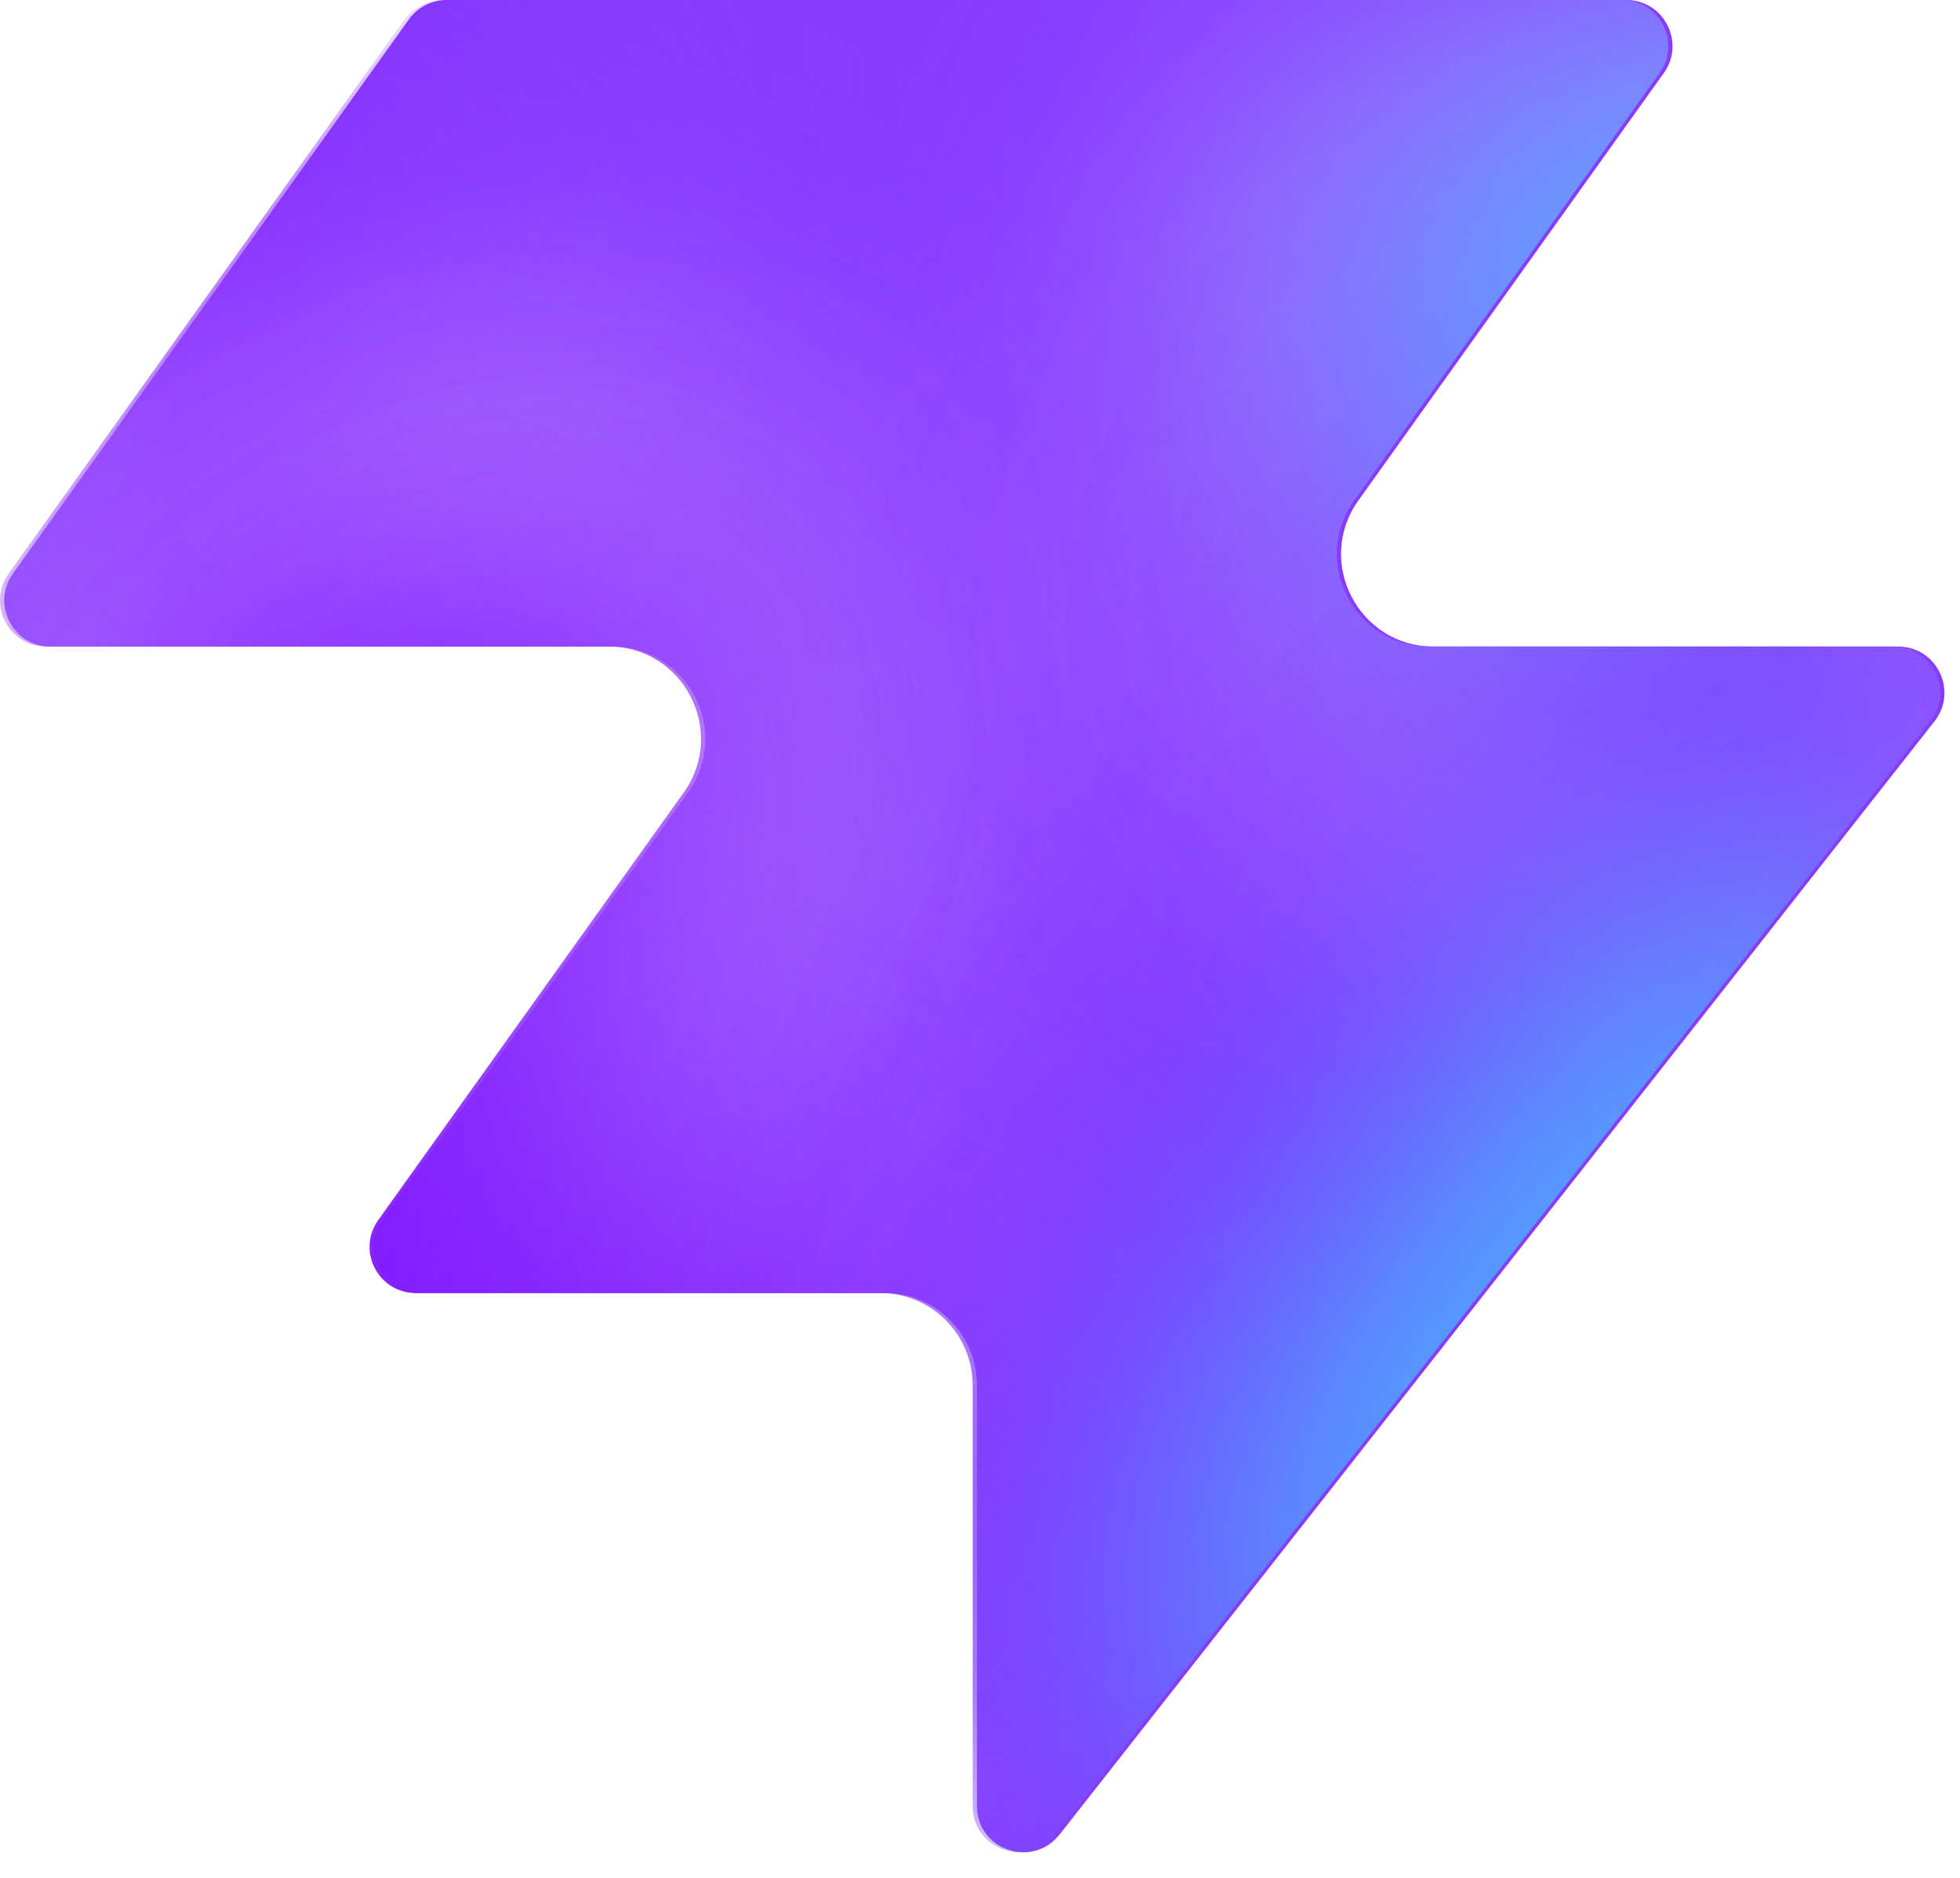
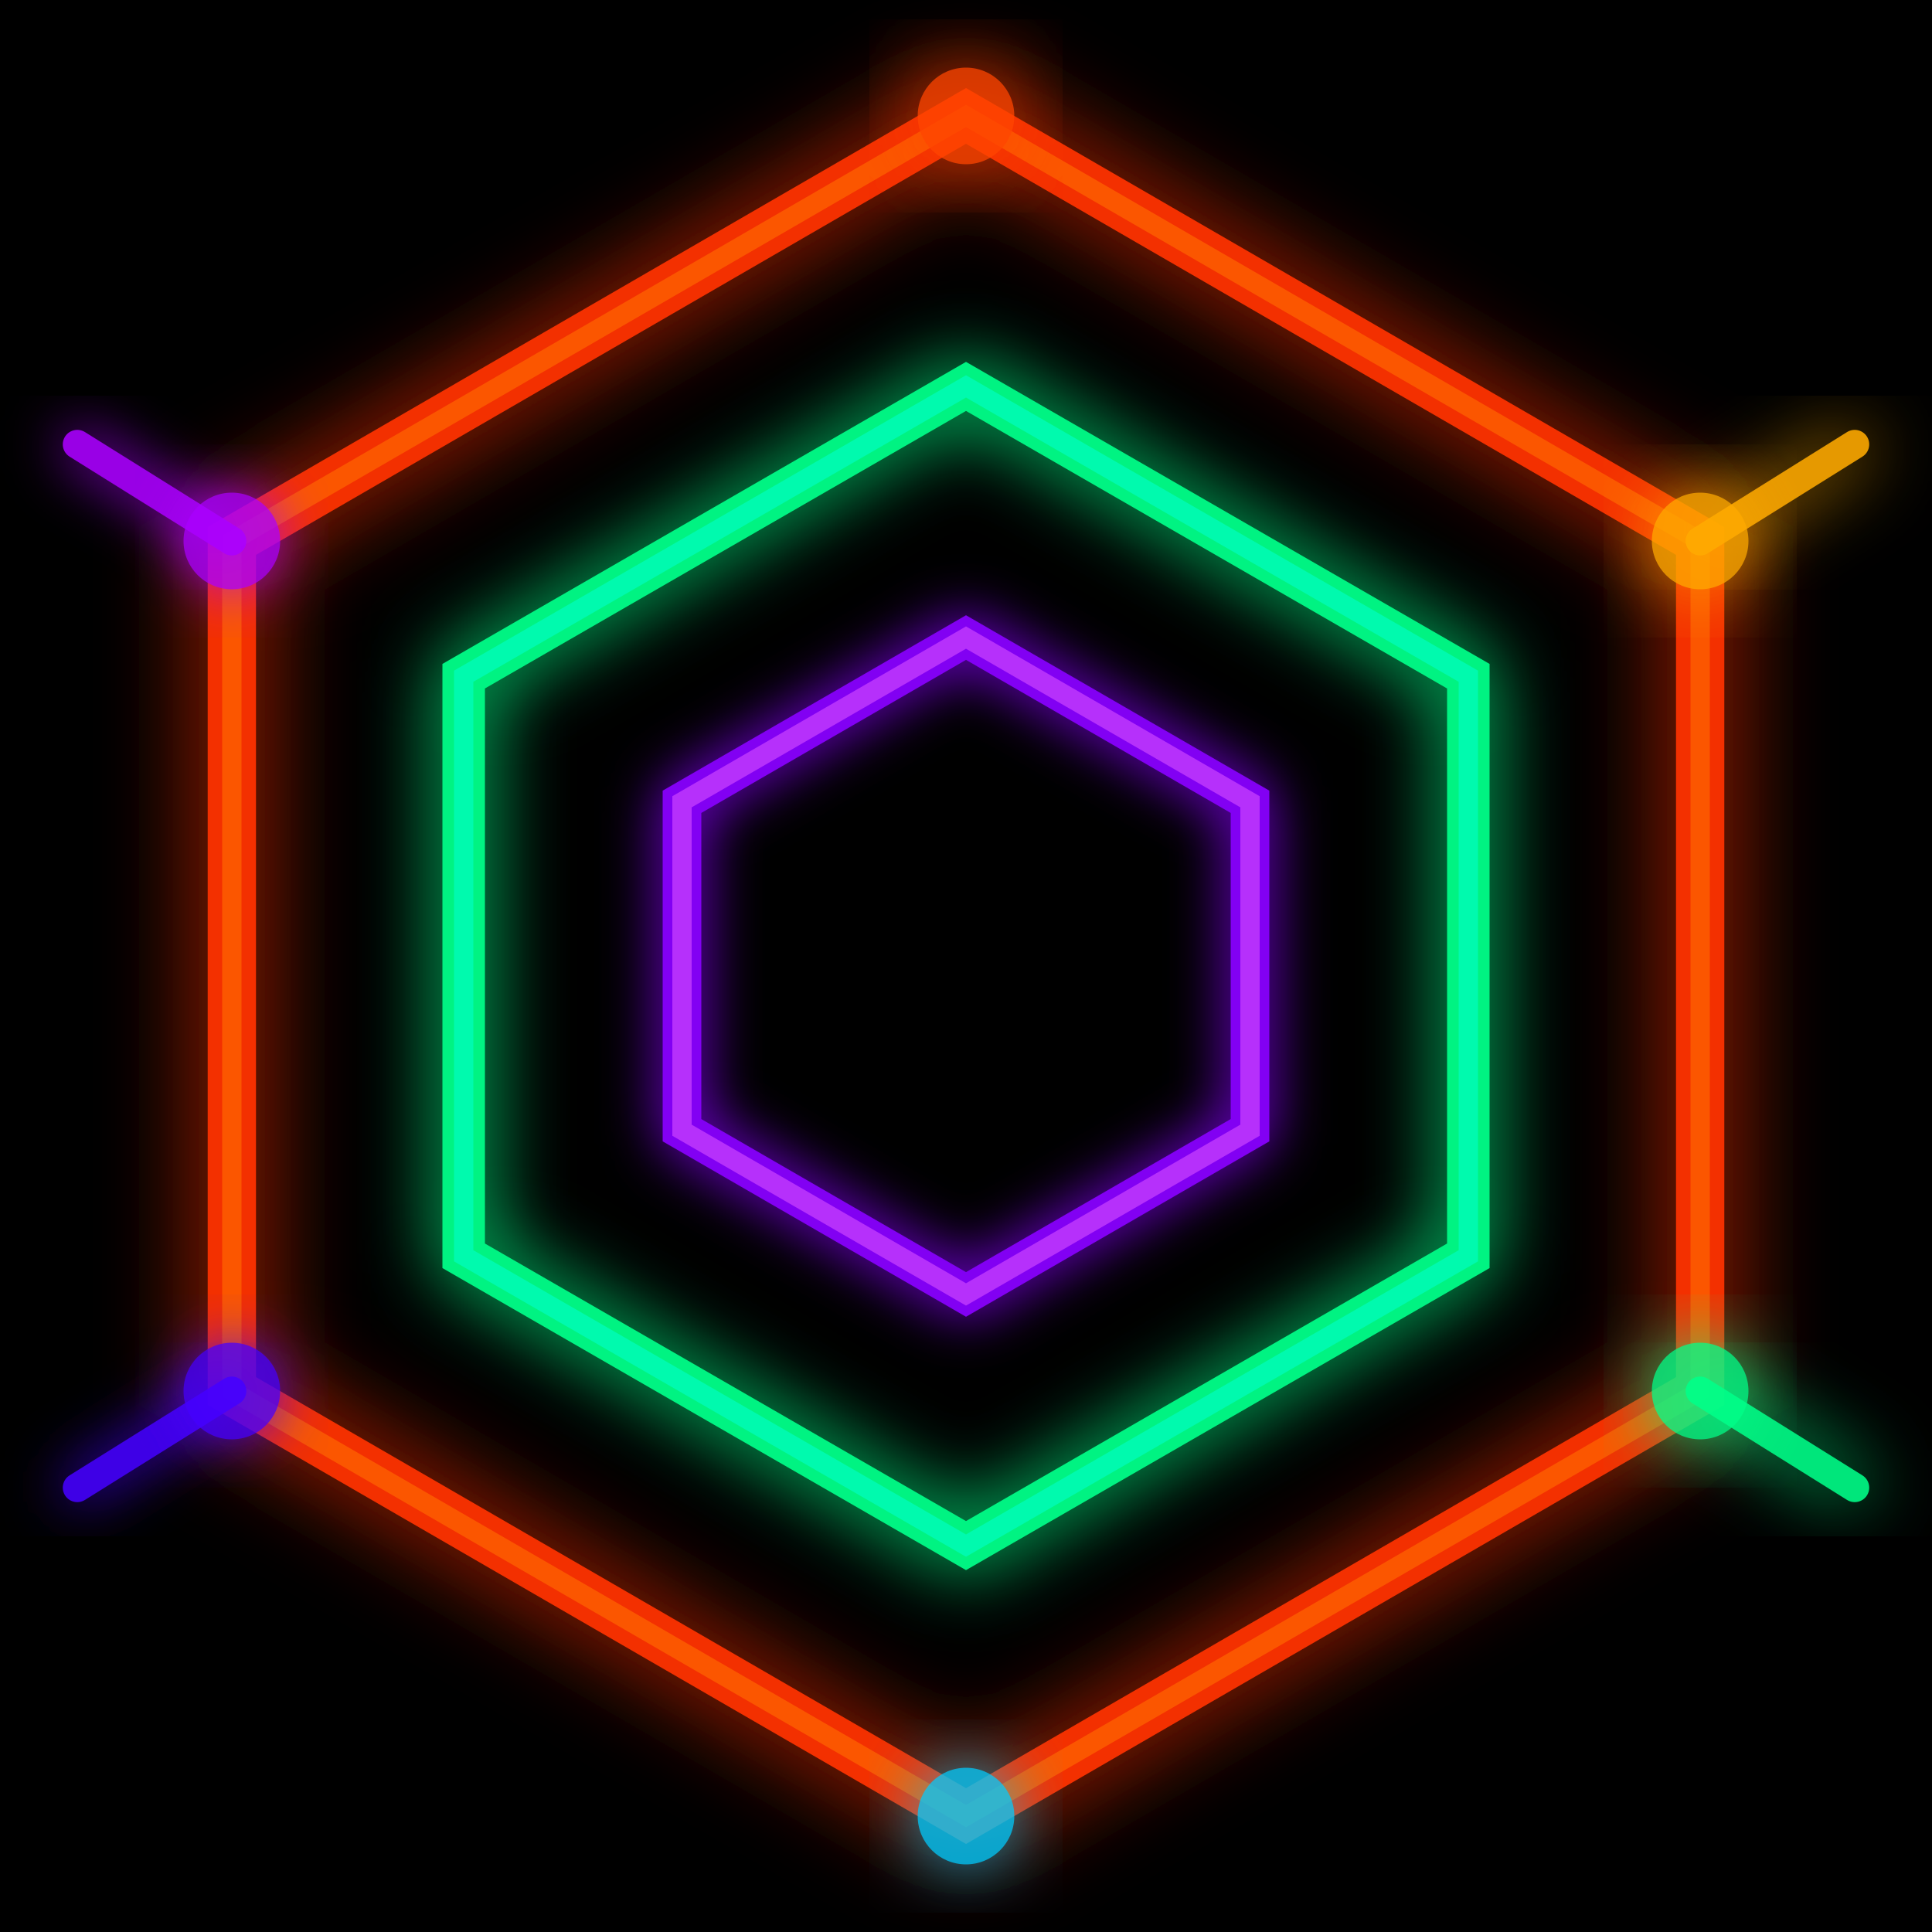
- <svg xmlns="http://www.w3.org/2000/svg" width="48" height="46" fill="none" viewBox="0 0 48 46">
-   <path fill="#863bff" d="M25.946 44.938c-.664.845-2.021.375-2.021-.698V33.937a2.26 2.26 0 0 0-2.262-2.262H10.287c-.92 0-1.456-1.04-.92-1.788l7.48-10.471c1.07-1.497 0-3.578-1.842-3.578H1.237c-.92 0-1.456-1.04-.92-1.788L10.013.474c.214-.297.556-.474.92-.474h28.894c.92 0 1.456 1.04.92 1.788l-7.48 10.471c-1.07 1.498 0 3.579 1.842 3.579h11.377c.943 0 1.473 1.088.89 1.83L25.947 44.94z" style="fill:#863bff;fill:color(display-p3 .525 .23 1);fill-opacity:1" />
-   <mask id="a" width="48" height="46" x="0" y="0" maskUnits="userSpaceOnUse" style="mask-type:alpha">
-     <path fill="#000" d="M25.842 44.938c-.664.844-2.021.375-2.021-.698V33.937a2.26 2.26 0 0 0-2.262-2.262H10.183c-.92 0-1.456-1.04-.92-1.788l7.48-10.471c1.07-1.498 0-3.579-1.842-3.579H1.133c-.92 0-1.456-1.04-.92-1.787L9.91.473c.214-.297.556-.474.92-.474h28.894c.92 0 1.456 1.04.92 1.788l-7.48 10.471c-1.07 1.498 0 3.578 1.842 3.578h11.377c.943 0 1.473 1.088.89 1.832L25.843 44.94z" style="fill:#000;fill-opacity:1" />
-   </mask>
-   <g mask="url(#a)">
-     <g filter="url(#b)">
-       <ellipse cx="5.508" cy="14.704" fill="#ede6ff" rx="5.508" ry="14.704" style="fill:#ede6ff;fill:color(display-p3 .927 .903 1);fill-opacity:1" transform="matrix(.00324 1 1 -.00324 -4.47 31.516)" />
-     </g>
-     <g filter="url(#c)">
-       <ellipse cx="10.399" cy="29.851" fill="#ede6ff" rx="10.399" ry="29.851" style="fill:#ede6ff;fill:color(display-p3 .927 .903 1);fill-opacity:1" transform="matrix(.00324 1 1 -.00324 -39.328 7.883)" />
-     </g>
-     <g filter="url(#d)">
-       <ellipse cx="5.508" cy="30.487" fill="#7e14ff" rx="5.508" ry="30.487" style="fill:#7e14ff;fill:color(display-p3 .492 .077 1);fill-opacity:1" transform="rotate(89.814 -25.913 -14.639)scale(1 -1)" />
-     </g>
-     <g filter="url(#e)">
-       <ellipse cx="5.508" cy="30.599" fill="#7e14ff" rx="5.508" ry="30.599" style="fill:#7e14ff;fill:color(display-p3 .492 .077 1);fill-opacity:1" transform="rotate(89.814 -32.644 -3.334)scale(1 -1)" />
-     </g>
-     <g filter="url(#f)">
-       <ellipse cx="5.508" cy="30.599" fill="#7e14ff" rx="5.508" ry="30.599" style="fill:#7e14ff;fill:color(display-p3 .492 .077 1);fill-opacity:1" transform="matrix(.00324 1 1 -.00324 -34.34 30.47)" />
-     </g>
-     <g filter="url(#g)">
-       <ellipse cx="14.072" cy="22.078" fill="#ede6ff" rx="14.072" ry="22.078" style="fill:#ede6ff;fill:color(display-p3 .927 .903 1);fill-opacity:1" transform="rotate(93.35 24.506 48.493)scale(-1 1)" />
-     </g>
-     <g filter="url(#h)">
-       <ellipse cx="3.47" cy="21.501" fill="#7e14ff" rx="3.47" ry="21.501" style="fill:#7e14ff;fill:color(display-p3 .492 .077 1);fill-opacity:1" transform="rotate(89.009 28.708 47.59)scale(-1 1)" />
-     </g>
-     <g filter="url(#i)">
-       <ellipse cx="3.47" cy="21.501" fill="#7e14ff" rx="3.47" ry="21.501" style="fill:#7e14ff;fill:color(display-p3 .492 .077 1);fill-opacity:1" transform="rotate(89.009 28.708 47.59)scale(-1 1)" />
-     </g>
-     <g filter="url(#j)">
-       <ellipse cx=".387" cy="8.972" fill="#7e14ff" rx="4.407" ry="29.108" style="fill:#7e14ff;fill:color(display-p3 .492 .077 1);fill-opacity:1" transform="rotate(39.51 .387 8.972)" />
-     </g>
-     <g filter="url(#k)">
-       <ellipse cx="47.523" cy="-6.092" fill="#7e14ff" rx="4.407" ry="29.108" style="fill:#7e14ff;fill:color(display-p3 .492 .077 1);fill-opacity:1" transform="rotate(37.892 47.523 -6.092)" />
-     </g>
-     <g filter="url(#l)">
-       <ellipse cx="41.412" cy="6.333" fill="#47bfff" rx="5.971" ry="9.665" style="fill:#47bfff;fill:color(display-p3 .28 .748 1);fill-opacity:1" transform="rotate(37.892 41.412 6.333)" />
-     </g>
-     <g filter="url(#m)">
-       <ellipse cx="-1.879" cy="38.332" fill="#7e14ff" rx="4.407" ry="29.108" style="fill:#7e14ff;fill:color(display-p3 .492 .077 1);fill-opacity:1" transform="rotate(37.892 -1.88 38.332)" />
-     </g>
-     <g filter="url(#n)">
-       <ellipse cx="-1.879" cy="38.332" fill="#7e14ff" rx="4.407" ry="29.108" style="fill:#7e14ff;fill:color(display-p3 .492 .077 1);fill-opacity:1" transform="rotate(37.892 -1.88 38.332)" />
-     </g>
-     <g filter="url(#o)">
-       <ellipse cx="35.651" cy="29.907" fill="#7e14ff" rx="4.407" ry="29.108" style="fill:#7e14ff;fill:color(display-p3 .492 .077 1);fill-opacity:1" transform="rotate(37.892 35.651 29.907)" />
-     </g>
-     <g filter="url(#p)">
-       <ellipse cx="38.418" cy="32.4" fill="#47bfff" rx="5.971" ry="15.297" style="fill:#47bfff;fill:color(display-p3 .28 .748 1);fill-opacity:1" transform="rotate(37.892 38.418 32.4)" />
-     </g>
-   </g>
+ <svg xmlns="http://www.w3.org/2000/svg" viewBox="0 0 100 100" width="100" height="100">
  <defs>
-     <filter id="b" width="60.045" height="41.654" x="-19.77" y="16.149" color-interpolation-filters="sRGB" filterUnits="userSpaceOnUse">
-       <feFlood flood-opacity="0" result="BackgroundImageFix" />
-       <feBlend in="SourceGraphic" in2="BackgroundImageFix" result="shape" />
-       <feGaussianBlur result="effect1_foregroundBlur_2002_17158" stdDeviation="7.659" />
+     <filter id="glow-red" x="-50%" y="-50%" width="200%" height="200%">
+       <feGaussianBlur stdDeviation="2.5" result="blur" />
+       <feMerge>
+         <feMergeNode in="blur" />
+         <feMergeNode in="SourceGraphic" />
+       </feMerge>
    </filter>
-     <filter id="c" width="90.34" height="51.437" x="-54.613" y="-7.533" color-interpolation-filters="sRGB" filterUnits="userSpaceOnUse">
-       <feFlood flood-opacity="0" result="BackgroundImageFix" />
-       <feBlend in="SourceGraphic" in2="BackgroundImageFix" result="shape" />
-       <feGaussianBlur result="effect1_foregroundBlur_2002_17158" stdDeviation="7.659" />
+     <filter id="glow-orange" x="-50%" y="-50%" width="200%" height="200%">
+       <feGaussianBlur stdDeviation="2" result="blur" />
+       <feMerge>
+         <feMergeNode in="blur" />
+         <feMergeNode in="SourceGraphic" />
+       </feMerge>
    </filter>
-     <filter id="d" width="79.355" height="29.4" x="-49.64" y="2.03" color-interpolation-filters="sRGB" filterUnits="userSpaceOnUse">
-       <feFlood flood-opacity="0" result="BackgroundImageFix" />
-       <feBlend in="SourceGraphic" in2="BackgroundImageFix" result="shape" />
-       <feGaussianBlur result="effect1_foregroundBlur_2002_17158" stdDeviation="4.596" />
+     <filter id="glow-green" x="-50%" y="-50%" width="200%" height="200%">
+       <feGaussianBlur stdDeviation="2" result="blur" />
+       <feMerge>
+         <feMergeNode in="blur" />
+         <feMergeNode in="SourceGraphic" />
+       </feMerge>
    </filter>
-     <filter id="e" width="79.579" height="29.4" x="-45.045" y="20.029" color-interpolation-filters="sRGB" filterUnits="userSpaceOnUse">
-       <feFlood flood-opacity="0" result="BackgroundImageFix" />
-       <feBlend in="SourceGraphic" in2="BackgroundImageFix" result="shape" />
-       <feGaussianBlur result="effect1_foregroundBlur_2002_17158" stdDeviation="4.596" />
+     <filter id="glow-cyan" x="-50%" y="-50%" width="200%" height="200%">
+       <feGaussianBlur stdDeviation="1.8" result="blur" />
+       <feMerge>
+         <feMergeNode in="blur" />
+         <feMergeNode in="SourceGraphic" />
+       </feMerge>
    </filter>
-     <filter id="f" width="79.579" height="29.4" x="-43.513" y="21.178" color-interpolation-filters="sRGB" filterUnits="userSpaceOnUse">
-       <feFlood flood-opacity="0" result="BackgroundImageFix" />
-       <feBlend in="SourceGraphic" in2="BackgroundImageFix" result="shape" />
-       <feGaussianBlur result="effect1_foregroundBlur_2002_17158" stdDeviation="4.596" />
-     </filter>
-     <filter id="g" width="74.749" height="58.852" x="15.756" y="-17.901" color-interpolation-filters="sRGB" filterUnits="userSpaceOnUse">
-       <feFlood flood-opacity="0" result="BackgroundImageFix" />
-       <feBlend in="SourceGraphic" in2="BackgroundImageFix" result="shape" />
-       <feGaussianBlur result="effect1_foregroundBlur_2002_17158" stdDeviation="7.659" />
-     </filter>
-     <filter id="h" width="61.377" height="25.362" x="23.548" y="2.284" color-interpolation-filters="sRGB" filterUnits="userSpaceOnUse">
-       <feFlood flood-opacity="0" result="BackgroundImageFix" />
-       <feBlend in="SourceGraphic" in2="BackgroundImageFix" result="shape" />
-       <feGaussianBlur result="effect1_foregroundBlur_2002_17158" stdDeviation="4.596" />
-     </filter>
-     <filter id="i" width="61.377" height="25.362" x="23.548" y="2.284" color-interpolation-filters="sRGB" filterUnits="userSpaceOnUse">
-       <feFlood flood-opacity="0" result="BackgroundImageFix" />
-       <feBlend in="SourceGraphic" in2="BackgroundImageFix" result="shape" />
-       <feGaussianBlur result="effect1_foregroundBlur_2002_17158" stdDeviation="4.596" />
-     </filter>
-     <filter id="j" width="56.045" height="63.649" x="-27.636" y="-22.853" color-interpolation-filters="sRGB" filterUnits="userSpaceOnUse">
-       <feFlood flood-opacity="0" result="BackgroundImageFix" />
-       <feBlend in="SourceGraphic" in2="BackgroundImageFix" result="shape" />
-       <feGaussianBlur result="effect1_foregroundBlur_2002_17158" stdDeviation="4.596" />
-     </filter>
-     <filter id="k" width="54.814" height="64.646" x="20.116" y="-38.415" color-interpolation-filters="sRGB" filterUnits="userSpaceOnUse">
-       <feFlood flood-opacity="0" result="BackgroundImageFix" />
-       <feBlend in="SourceGraphic" in2="BackgroundImageFix" result="shape" />
-       <feGaussianBlur result="effect1_foregroundBlur_2002_17158" stdDeviation="4.596" />
-     </filter>
-     <filter id="l" width="33.541" height="35.313" x="24.641" y="-11.323" color-interpolation-filters="sRGB" filterUnits="userSpaceOnUse">
-       <feFlood flood-opacity="0" result="BackgroundImageFix" />
-       <feBlend in="SourceGraphic" in2="BackgroundImageFix" result="shape" />
-       <feGaussianBlur result="effect1_foregroundBlur_2002_17158" stdDeviation="4.596" />
-     </filter>
-     <filter id="m" width="54.814" height="64.646" x="-29.286" y="6.009" color-interpolation-filters="sRGB" filterUnits="userSpaceOnUse">
-       <feFlood flood-opacity="0" result="BackgroundImageFix" />
-       <feBlend in="SourceGraphic" in2="BackgroundImageFix" result="shape" />
-       <feGaussianBlur result="effect1_foregroundBlur_2002_17158" stdDeviation="4.596" />
-     </filter>
-     <filter id="n" width="54.814" height="64.646" x="-29.286" y="6.009" color-interpolation-filters="sRGB" filterUnits="userSpaceOnUse">
-       <feFlood flood-opacity="0" result="BackgroundImageFix" />
-       <feBlend in="SourceGraphic" in2="BackgroundImageFix" result="shape" />
-       <feGaussianBlur result="effect1_foregroundBlur_2002_17158" stdDeviation="4.596" />
-     </filter>
-     <filter id="o" width="54.814" height="64.646" x="8.244" y="-2.416" color-interpolation-filters="sRGB" filterUnits="userSpaceOnUse">
-       <feFlood flood-opacity="0" result="BackgroundImageFix" />
-       <feBlend in="SourceGraphic" in2="BackgroundImageFix" result="shape" />
-       <feGaussianBlur result="effect1_foregroundBlur_2002_17158" stdDeviation="4.596" />
-     </filter>
-     <filter id="p" width="39.409" height="43.623" x="18.713" y="10.588" color-interpolation-filters="sRGB" filterUnits="userSpaceOnUse">
-       <feFlood flood-opacity="0" result="BackgroundImageFix" />
-       <feBlend in="SourceGraphic" in2="BackgroundImageFix" result="shape" />
-       <feGaussianBlur result="effect1_foregroundBlur_2002_17158" stdDeviation="4.596" />
+     <filter id="glow-violet" x="-50%" y="-50%" width="200%" height="200%">
+       <feGaussianBlur stdDeviation="1.5" result="blur" />
+       <feMerge>
+         <feMergeNode in="blur" />
+         <feMergeNode in="SourceGraphic" />
+       </feMerge>
    </filter>
  </defs>
+   <rect width="100" height="100" fill="#000" />
+   <polygon points="50,6 88,28 88,72 50,94 12,72 12,28" fill="none" stroke="#ff3300" stroke-width="2.5" filter="url(#glow-red)" opacity="0.95" />
+   <polygon points="50,6 88,28 88,72 50,94 12,72 12,28" fill="none" stroke="#ff6600" stroke-width="1" opacity="0.7" />
+   <polygon points="50,20 76,35 76,65 50,80 24,65 24,35" fill="none" stroke="#00ff88" stroke-width="2.2" filter="url(#glow-green)" opacity="0.95" />
+   <polygon points="50,20 76,35 76,65 50,80 24,65 24,35" fill="none" stroke="#00ffcc" stroke-width="1" opacity="0.6" />
+   <polygon points="50,33 64.7,41.5 64.7,58.5 50,67 35.3,58.5 35.3,41.5" fill="none" stroke="#8800ff" stroke-width="2" filter="url(#glow-violet)" opacity="0.95" />
+   <polygon points="50,33 64.7,41.5 64.7,58.5 50,67 35.3,58.5 35.3,41.5" fill="none" stroke="#cc44ff" stroke-width="1" opacity="0.7" />
+   <line x1="50" y1="6" x2="50" y2="-4" stroke="#ff4400" stroke-width="1.5" stroke-linecap="round" filter="url(#glow-red)" opacity="0.9" />
+   <line x1="88" y1="28" x2="96" y2="23" stroke="#ffaa00" stroke-width="1.5" stroke-linecap="round" filter="url(#glow-orange)" opacity="0.9" />
+   <line x1="88" y1="72" x2="96" y2="77" stroke="#00ff88" stroke-width="1.5" stroke-linecap="round" filter="url(#glow-green)" opacity="0.9" />
+   <line x1="50" y1="94" x2="50" y2="104" stroke="#00ccff" stroke-width="1.5" stroke-linecap="round" filter="url(#glow-cyan)" opacity="0.9" />
+   <line x1="12" y1="72" x2="4" y2="77" stroke="#4400ff" stroke-width="1.5" stroke-linecap="round" filter="url(#glow-violet)" opacity="0.9" />
+   <line x1="12" y1="28" x2="4" y2="23" stroke="#aa00ff" stroke-width="1.5" stroke-linecap="round" filter="url(#glow-violet)" opacity="0.9" />
+   <circle cx="50" cy="6" r="2.5" fill="#ff4400" opacity="0.8" filter="url(#glow-red)" />
+   <circle cx="88" cy="28" r="2.5" fill="#ffaa00" opacity="0.8" filter="url(#glow-orange)" />
+   <circle cx="88" cy="72" r="2.5" fill="#00ff88" opacity="0.8" filter="url(#glow-green)" />
+   <circle cx="50" cy="94" r="2.5" fill="#00ccff" opacity="0.8" filter="url(#glow-cyan)" />
+   <circle cx="12" cy="72" r="2.5" fill="#4400ff" opacity="0.8" filter="url(#glow-violet)" />
+   <circle cx="12" cy="28" r="2.5" fill="#aa00ff" opacity="0.8" filter="url(#glow-violet)" />
</svg>
